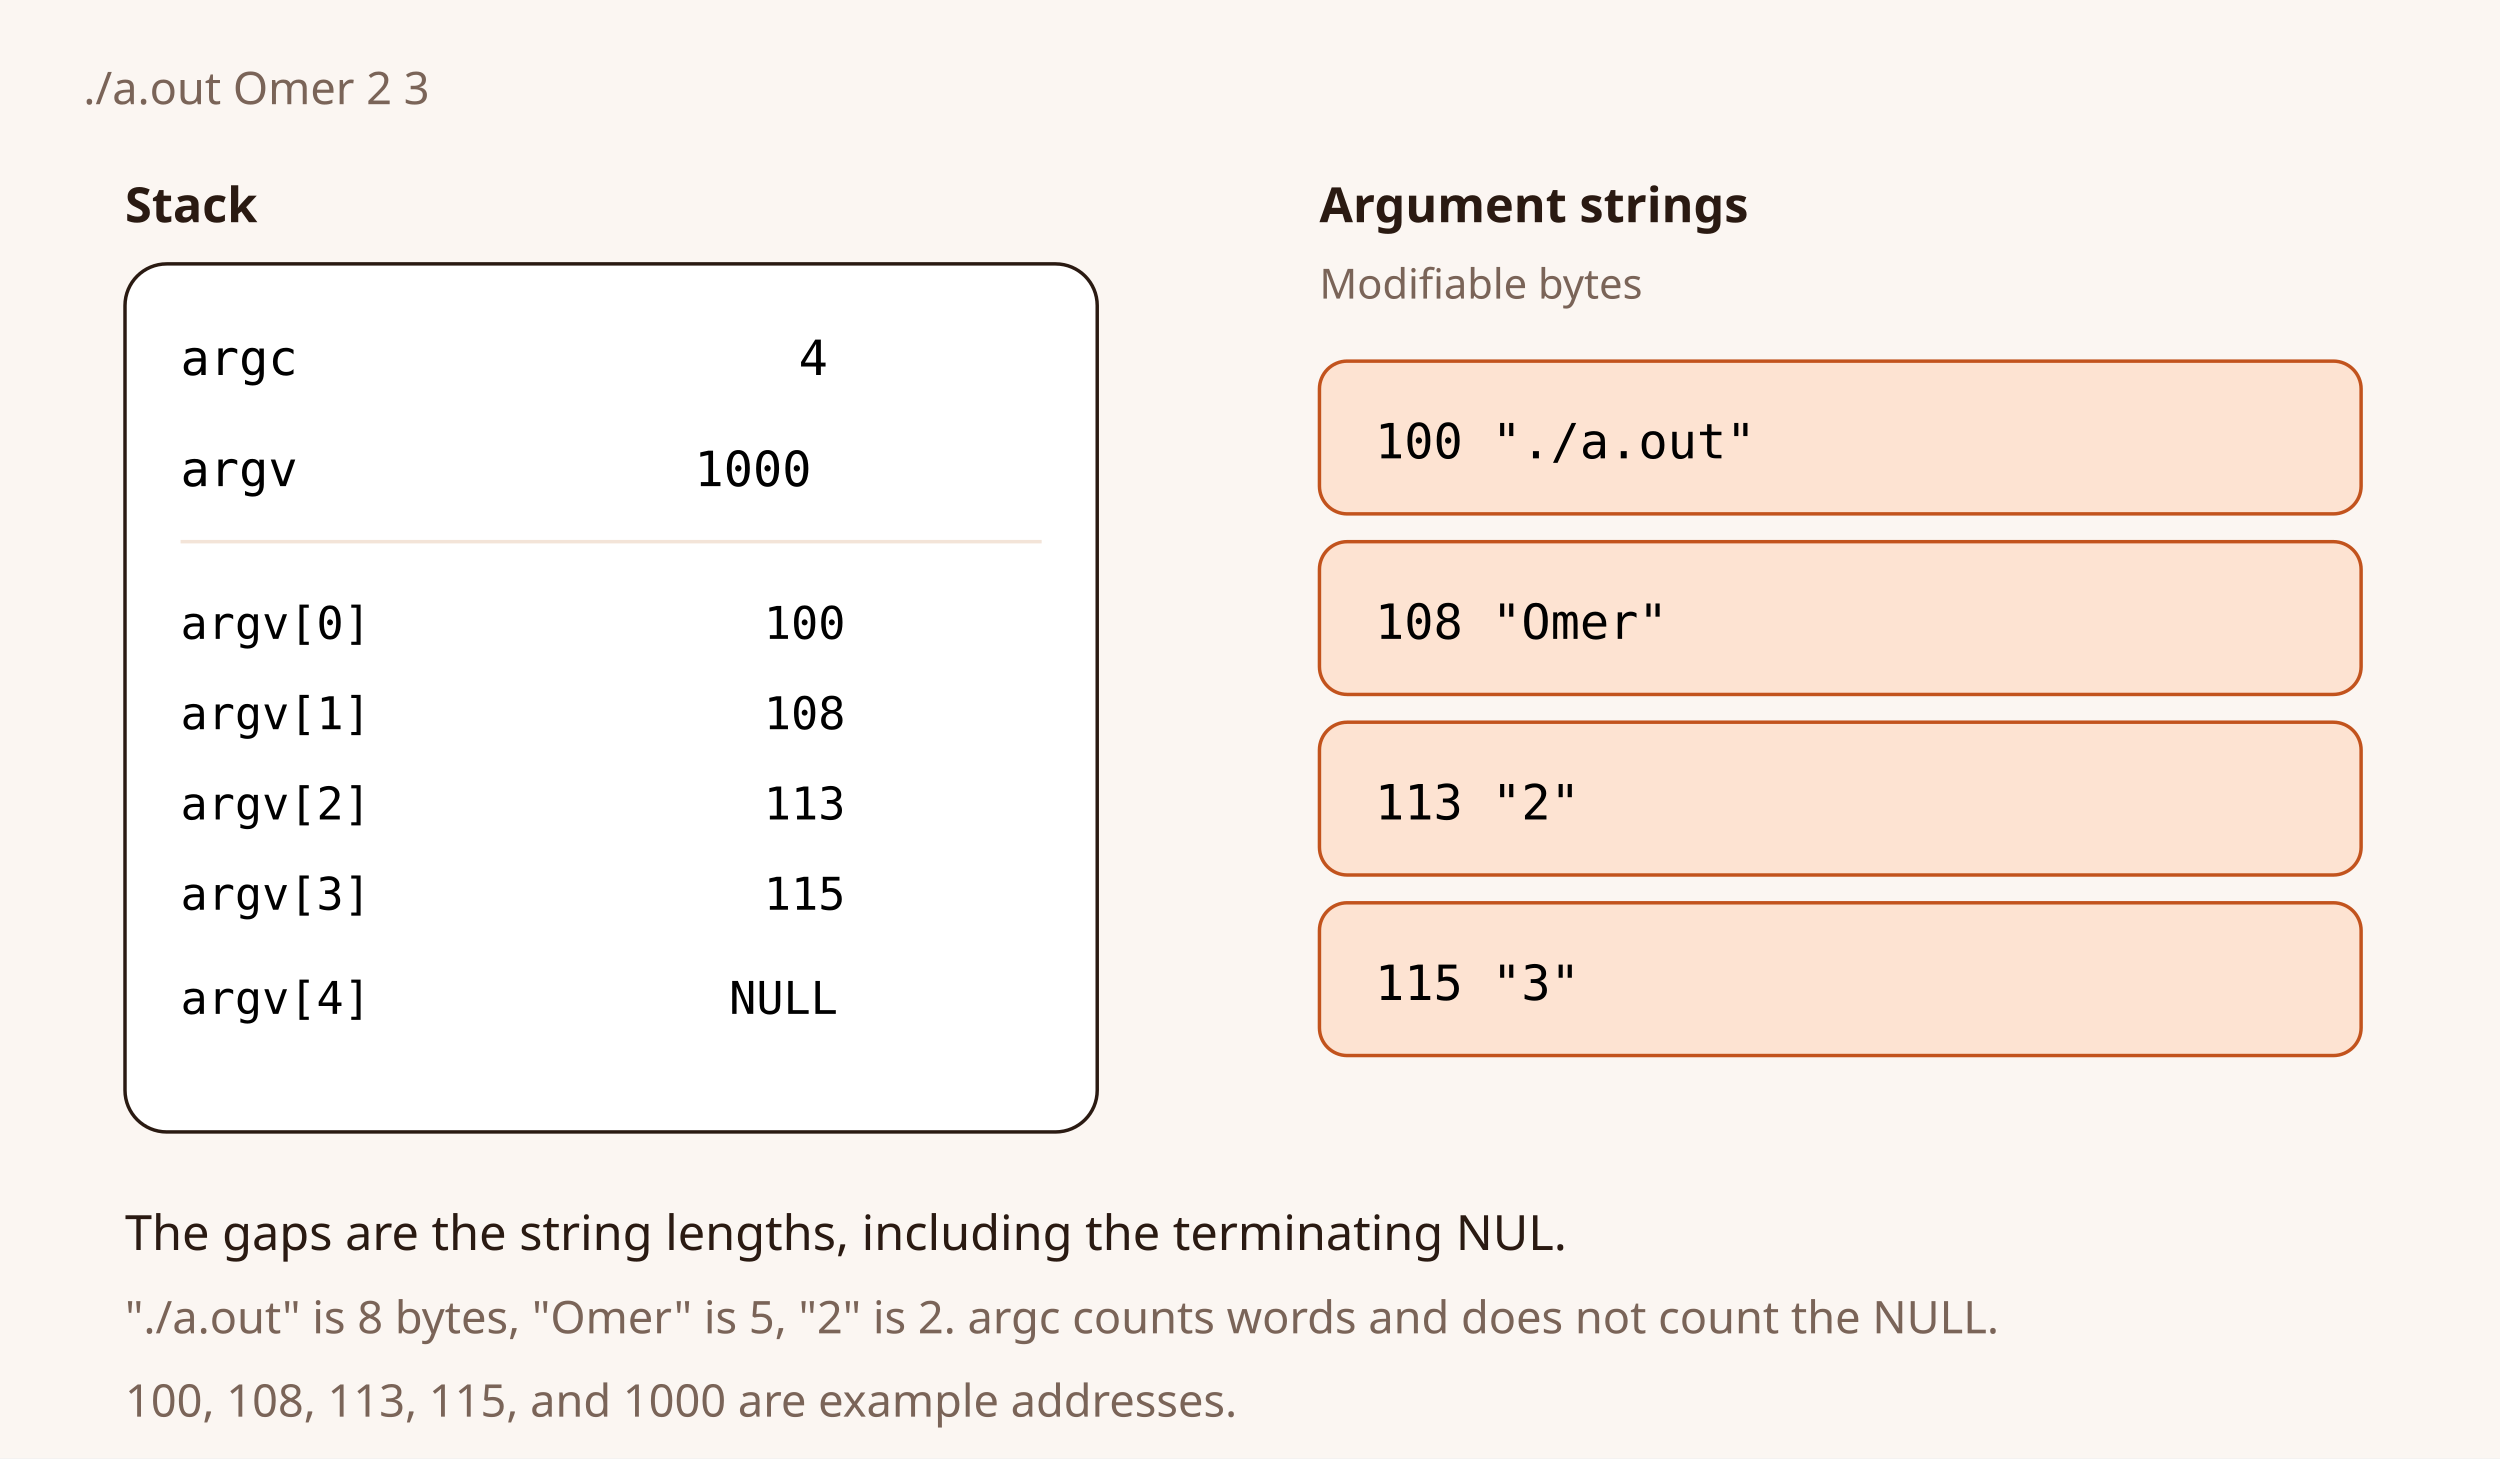
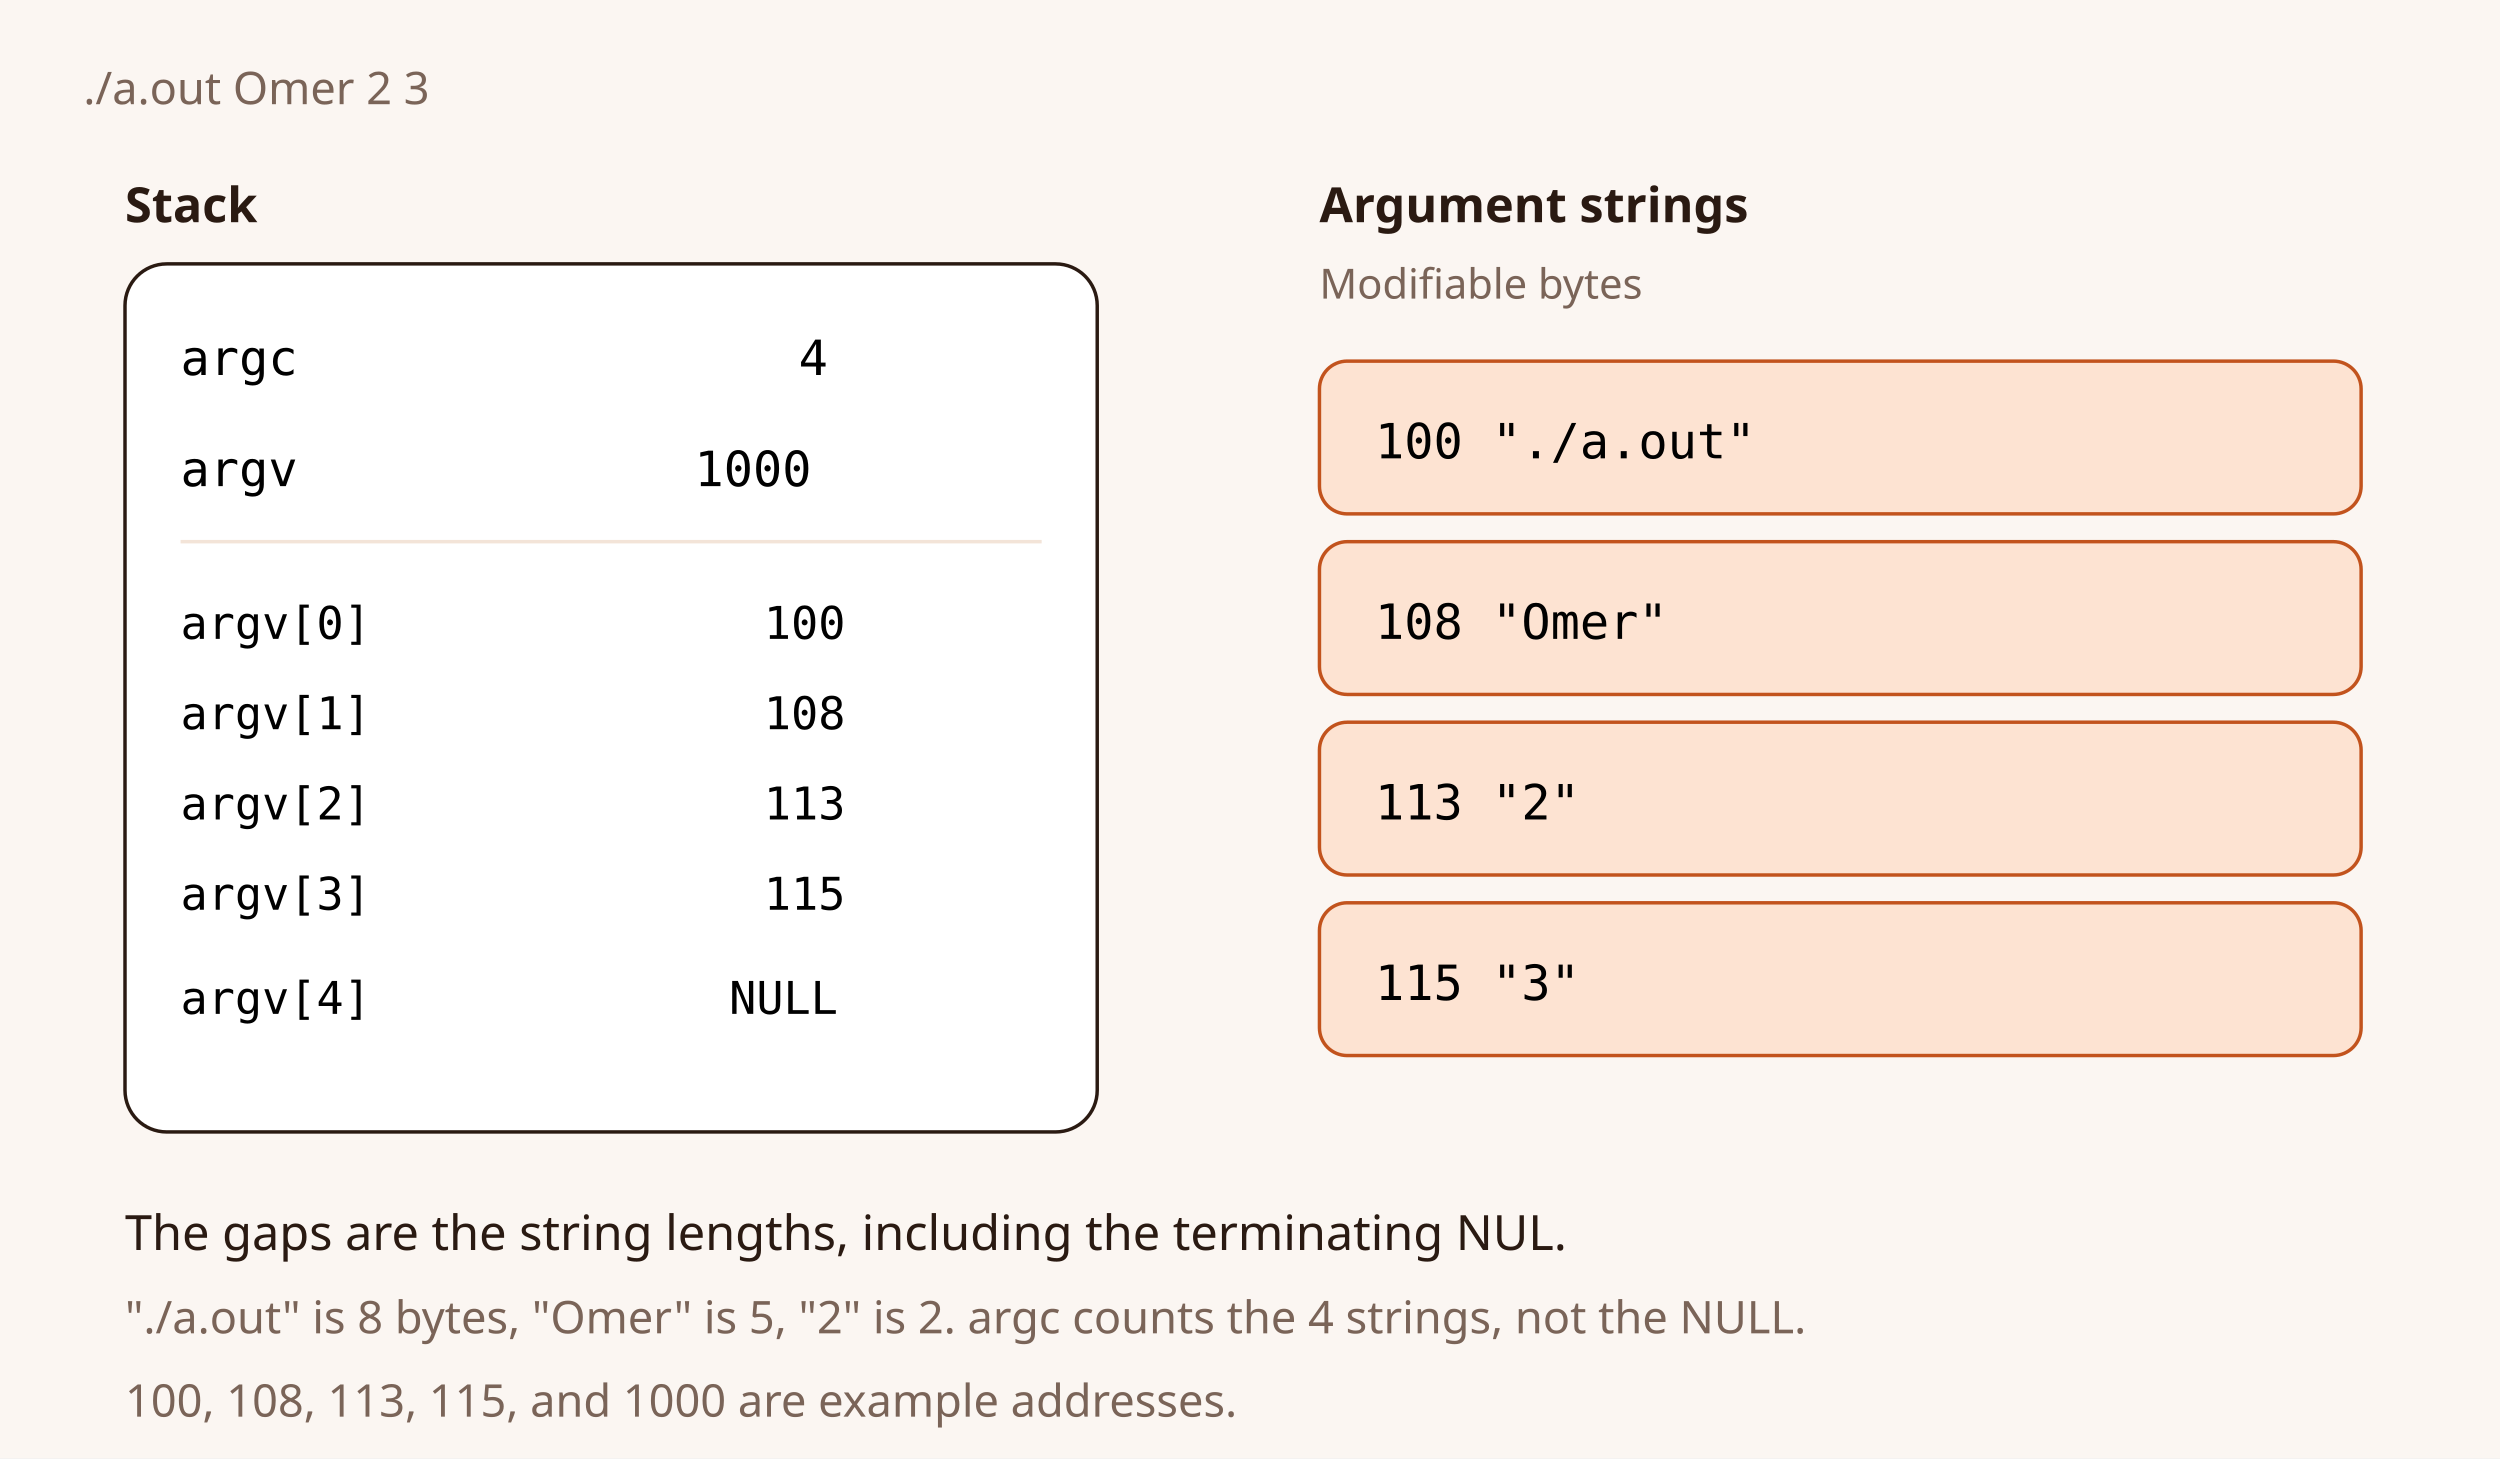
<svg xmlns="http://www.w3.org/2000/svg" viewBox="0 0 720 420" role="img">
  <style>
  .t { font-family: Heebo, system-ui, sans-serif; fill: #2a1a12; }
  .m { font-family: Heebo, system-ui, sans-serif; fill: #7a6458; }
  .w { font-family: Heebo, system-ui, sans-serif; fill: #ffffff; }
  .mono { font-family: "Source Code Pro", ui-monospace, monospace; }
  .step { opacity: 1; }
  @media (prefers-reduced-motion: no-preference) {
    .step { animation: appear 0.45s ease both; }
  }
  @keyframes appear { from { opacity: 0; } to { opacity: 1; } }
  @media (prefers-reduced-motion: reduce) {
    .step { animation: none !important; opacity: 1 !important; }
  }
</style>
  <rect width="720" height="420" fill="#fbf6f2" />
  <text x="24" y="30" class="m" font-size="13">./a.out Omer 2 3</text>
  <g class="step" style="animation-delay:0.08s">
    <text x="36" y="64" class="t" font-size="14" font-weight="700">Stack</text>
    <rect x="36" y="76" width="280" height="250" rx="12" fill="#ffffff" stroke="#2a1a12" />
    <text x="52" y="108" class="mono" font-size="14">argc</text>
    <text x="230" y="108" class="mono" font-size="14">4</text>
    <text x="52" y="140" class="mono" font-size="14">argv</text>
    <text x="200" y="140" class="mono" font-size="14">1000</text>
    <line x1="52" y1="156" x2="300" y2="156" stroke="#f3e4d8" />
    <text x="52" y="184" class="mono" font-size="13">argv[0]</text>
    <text x="220" y="184" class="mono" font-size="13">100</text>
    <text x="52" y="210" class="mono" font-size="13">argv[1]</text>
    <text x="220" y="210" class="mono" font-size="13">108</text>
    <text x="52" y="236" class="mono" font-size="13">argv[2]</text>
    <text x="220" y="236" class="mono" font-size="13">113</text>
    <text x="52" y="262" class="mono" font-size="13">argv[3]</text>
    <text x="220" y="262" class="mono" font-size="13">115</text>
    <text x="52" y="292" class="mono" font-size="13">argv[4]</text>
    <text x="210" y="292" class="mono" font-size="13">NULL</text>
  </g>
  <g class="step" style="animation-delay:0.20s">
    <text x="380" y="64" class="t" font-size="14" font-weight="700">Argument strings</text>
    <text x="380" y="86" class="m" font-size="12">Modifiable bytes</text>
    <rect x="380" y="104" width="300" height="44" rx="8" fill="#fde3d2" stroke="#c2531d" />
    <text x="396" y="132" class="mono" font-size="14">100   "./a.out"</text>
    <rect x="380" y="156" width="300" height="44" rx="8" fill="#fde3d2" stroke="#c2531d" />
    <text x="396" y="184" class="mono" font-size="14">108   "Omer"</text>
    <rect x="380" y="208" width="300" height="44" rx="8" fill="#fde3d2" stroke="#c2531d" />
    <text x="396" y="236" class="mono" font-size="14">113   "2"</text>
    <rect x="380" y="260" width="300" height="44" rx="8" fill="#fde3d2" stroke="#c2531d" />
    <text x="396" y="288" class="mono" font-size="14">115   "3"</text>
  </g>
  <text x="36" y="360" class="t" font-size="14">The gaps are the string lengths, including the terminating NUL.</text>
-   <text x="36" y="384" class="m" font-size="13">"./a.out" is 8 bytes, "Omer" is 5, "2" is 2. argc counts words and does not count the NULL.</text>
+   <text x="36" y="384" class="m" font-size="13">"./a.out" is 8 bytes, "Omer" is 5, "2" is 2. argc counts the 4 strings, not the NULL.</text>
  <text x="36" y="408" class="m" font-size="13">100, 108, 113, 115, and 1000 are example addresses.</text>
</svg>
